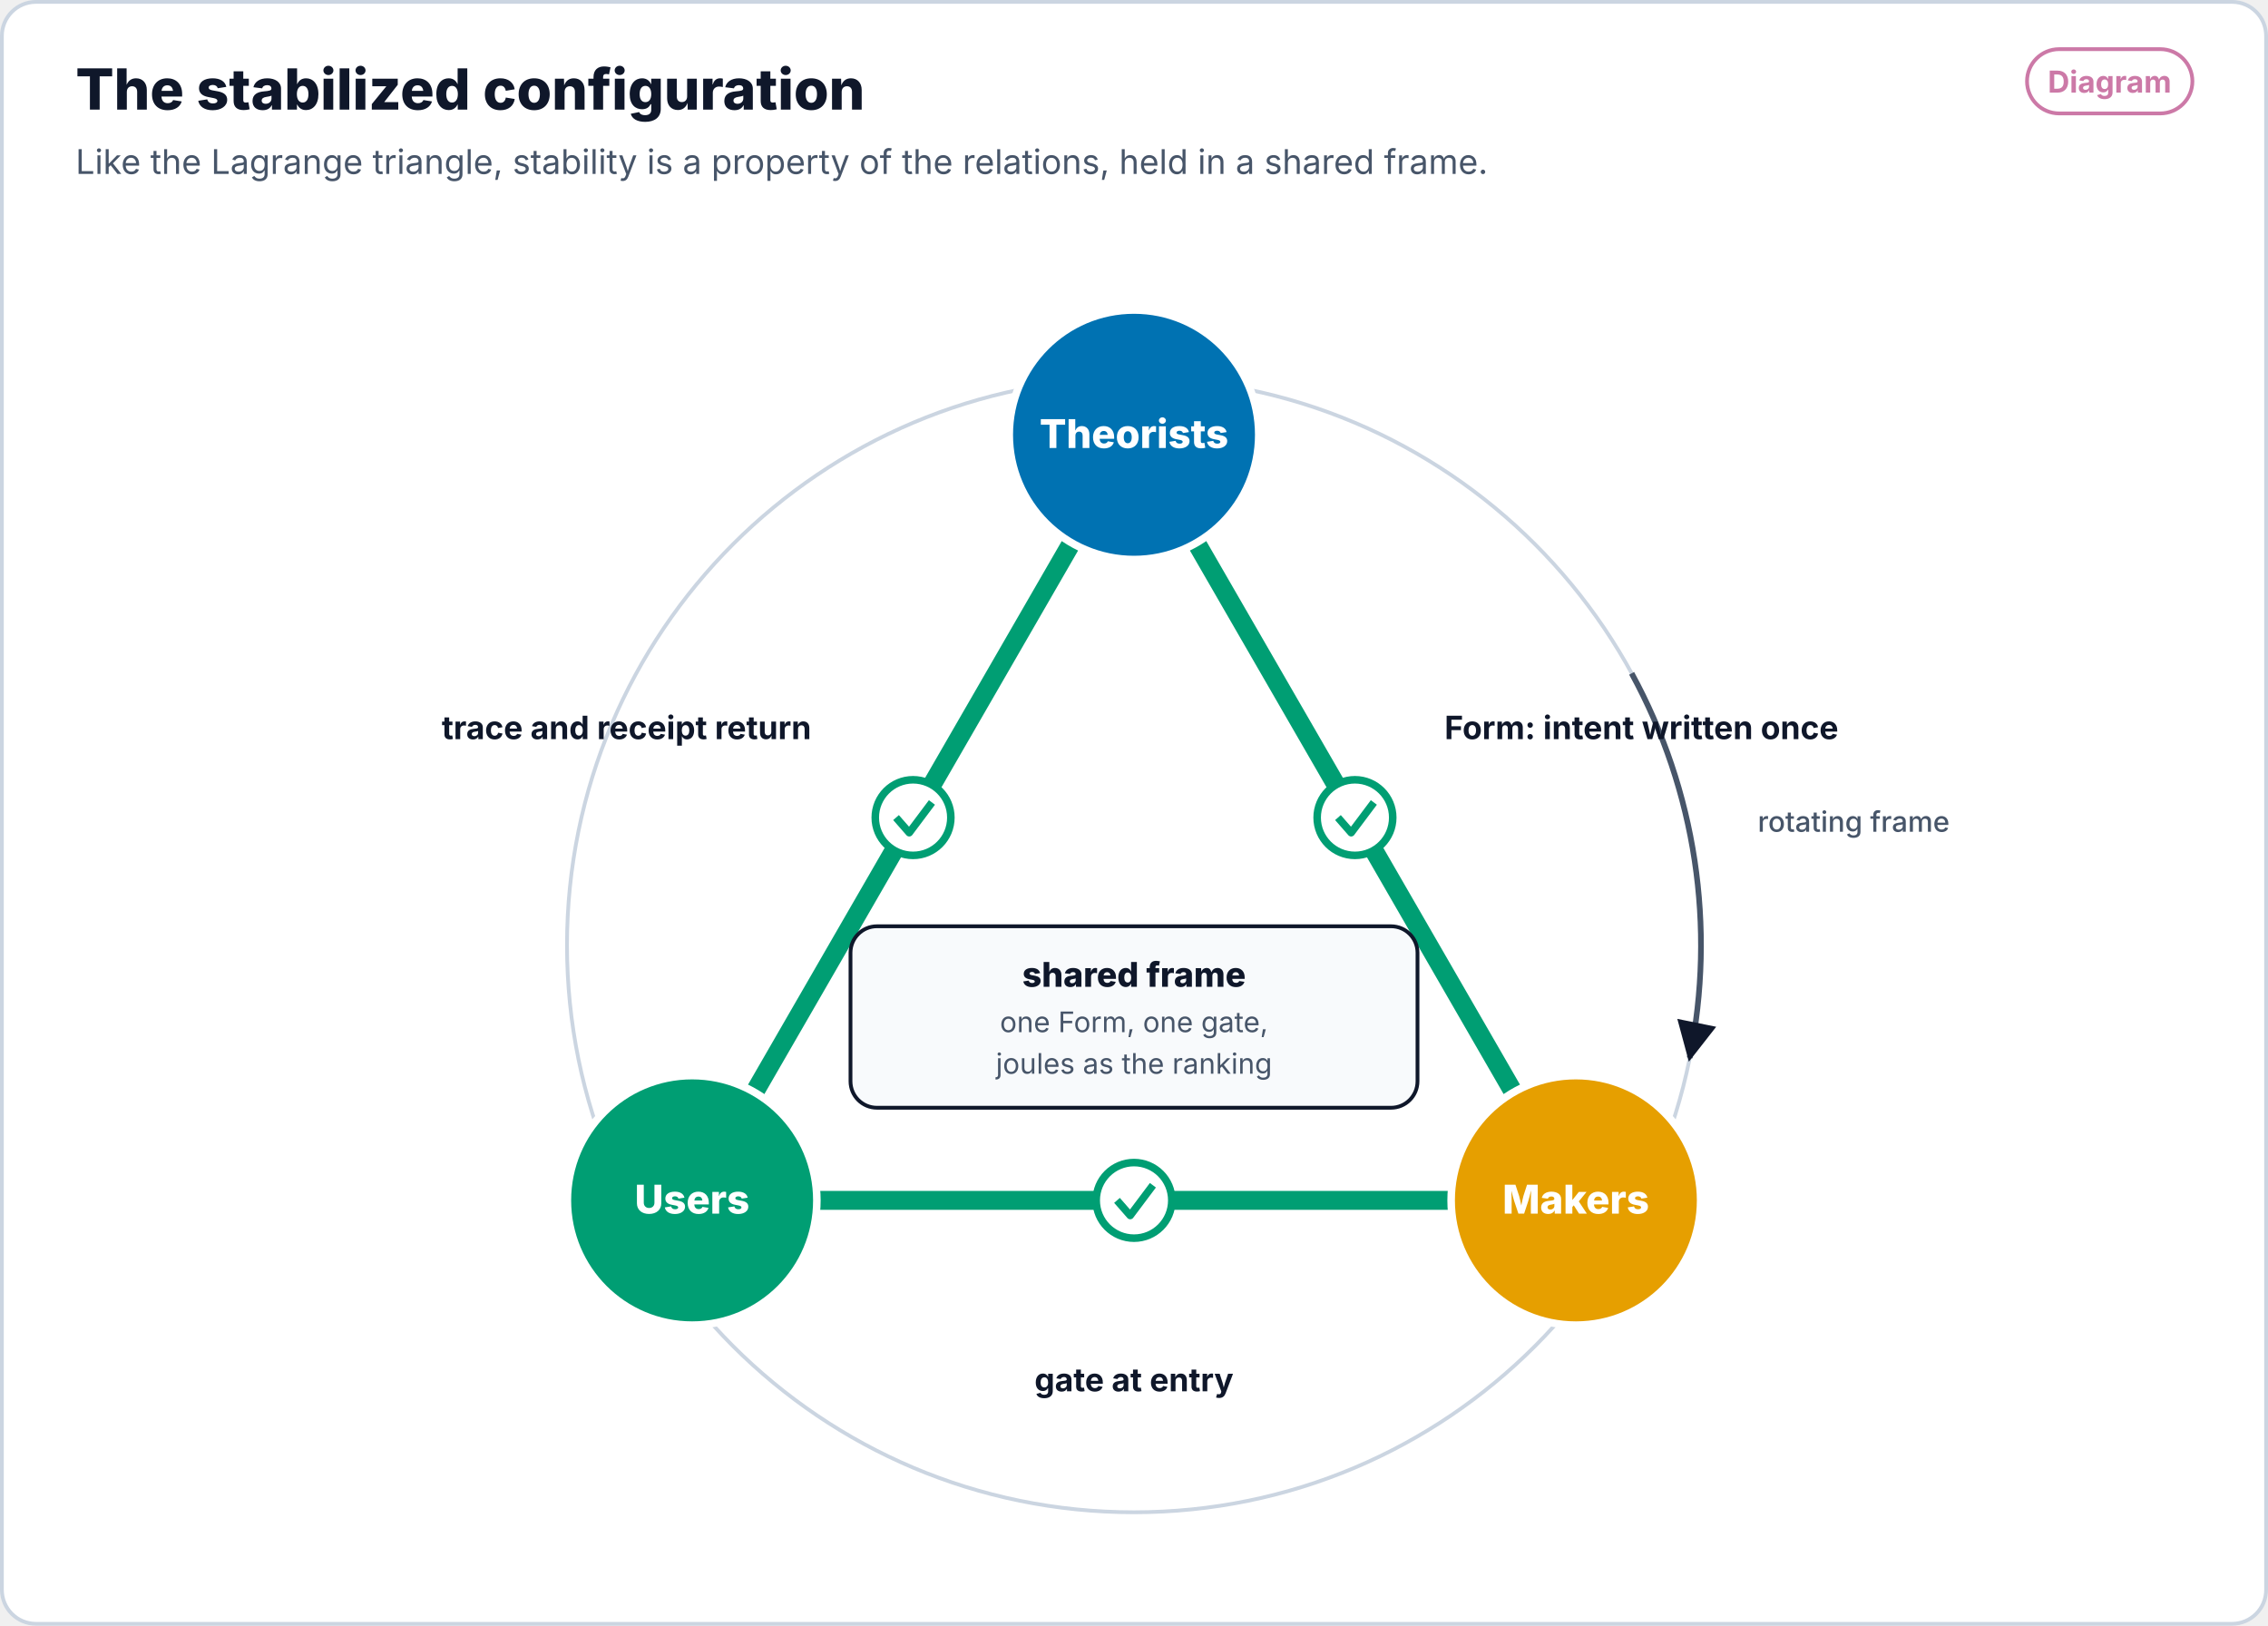
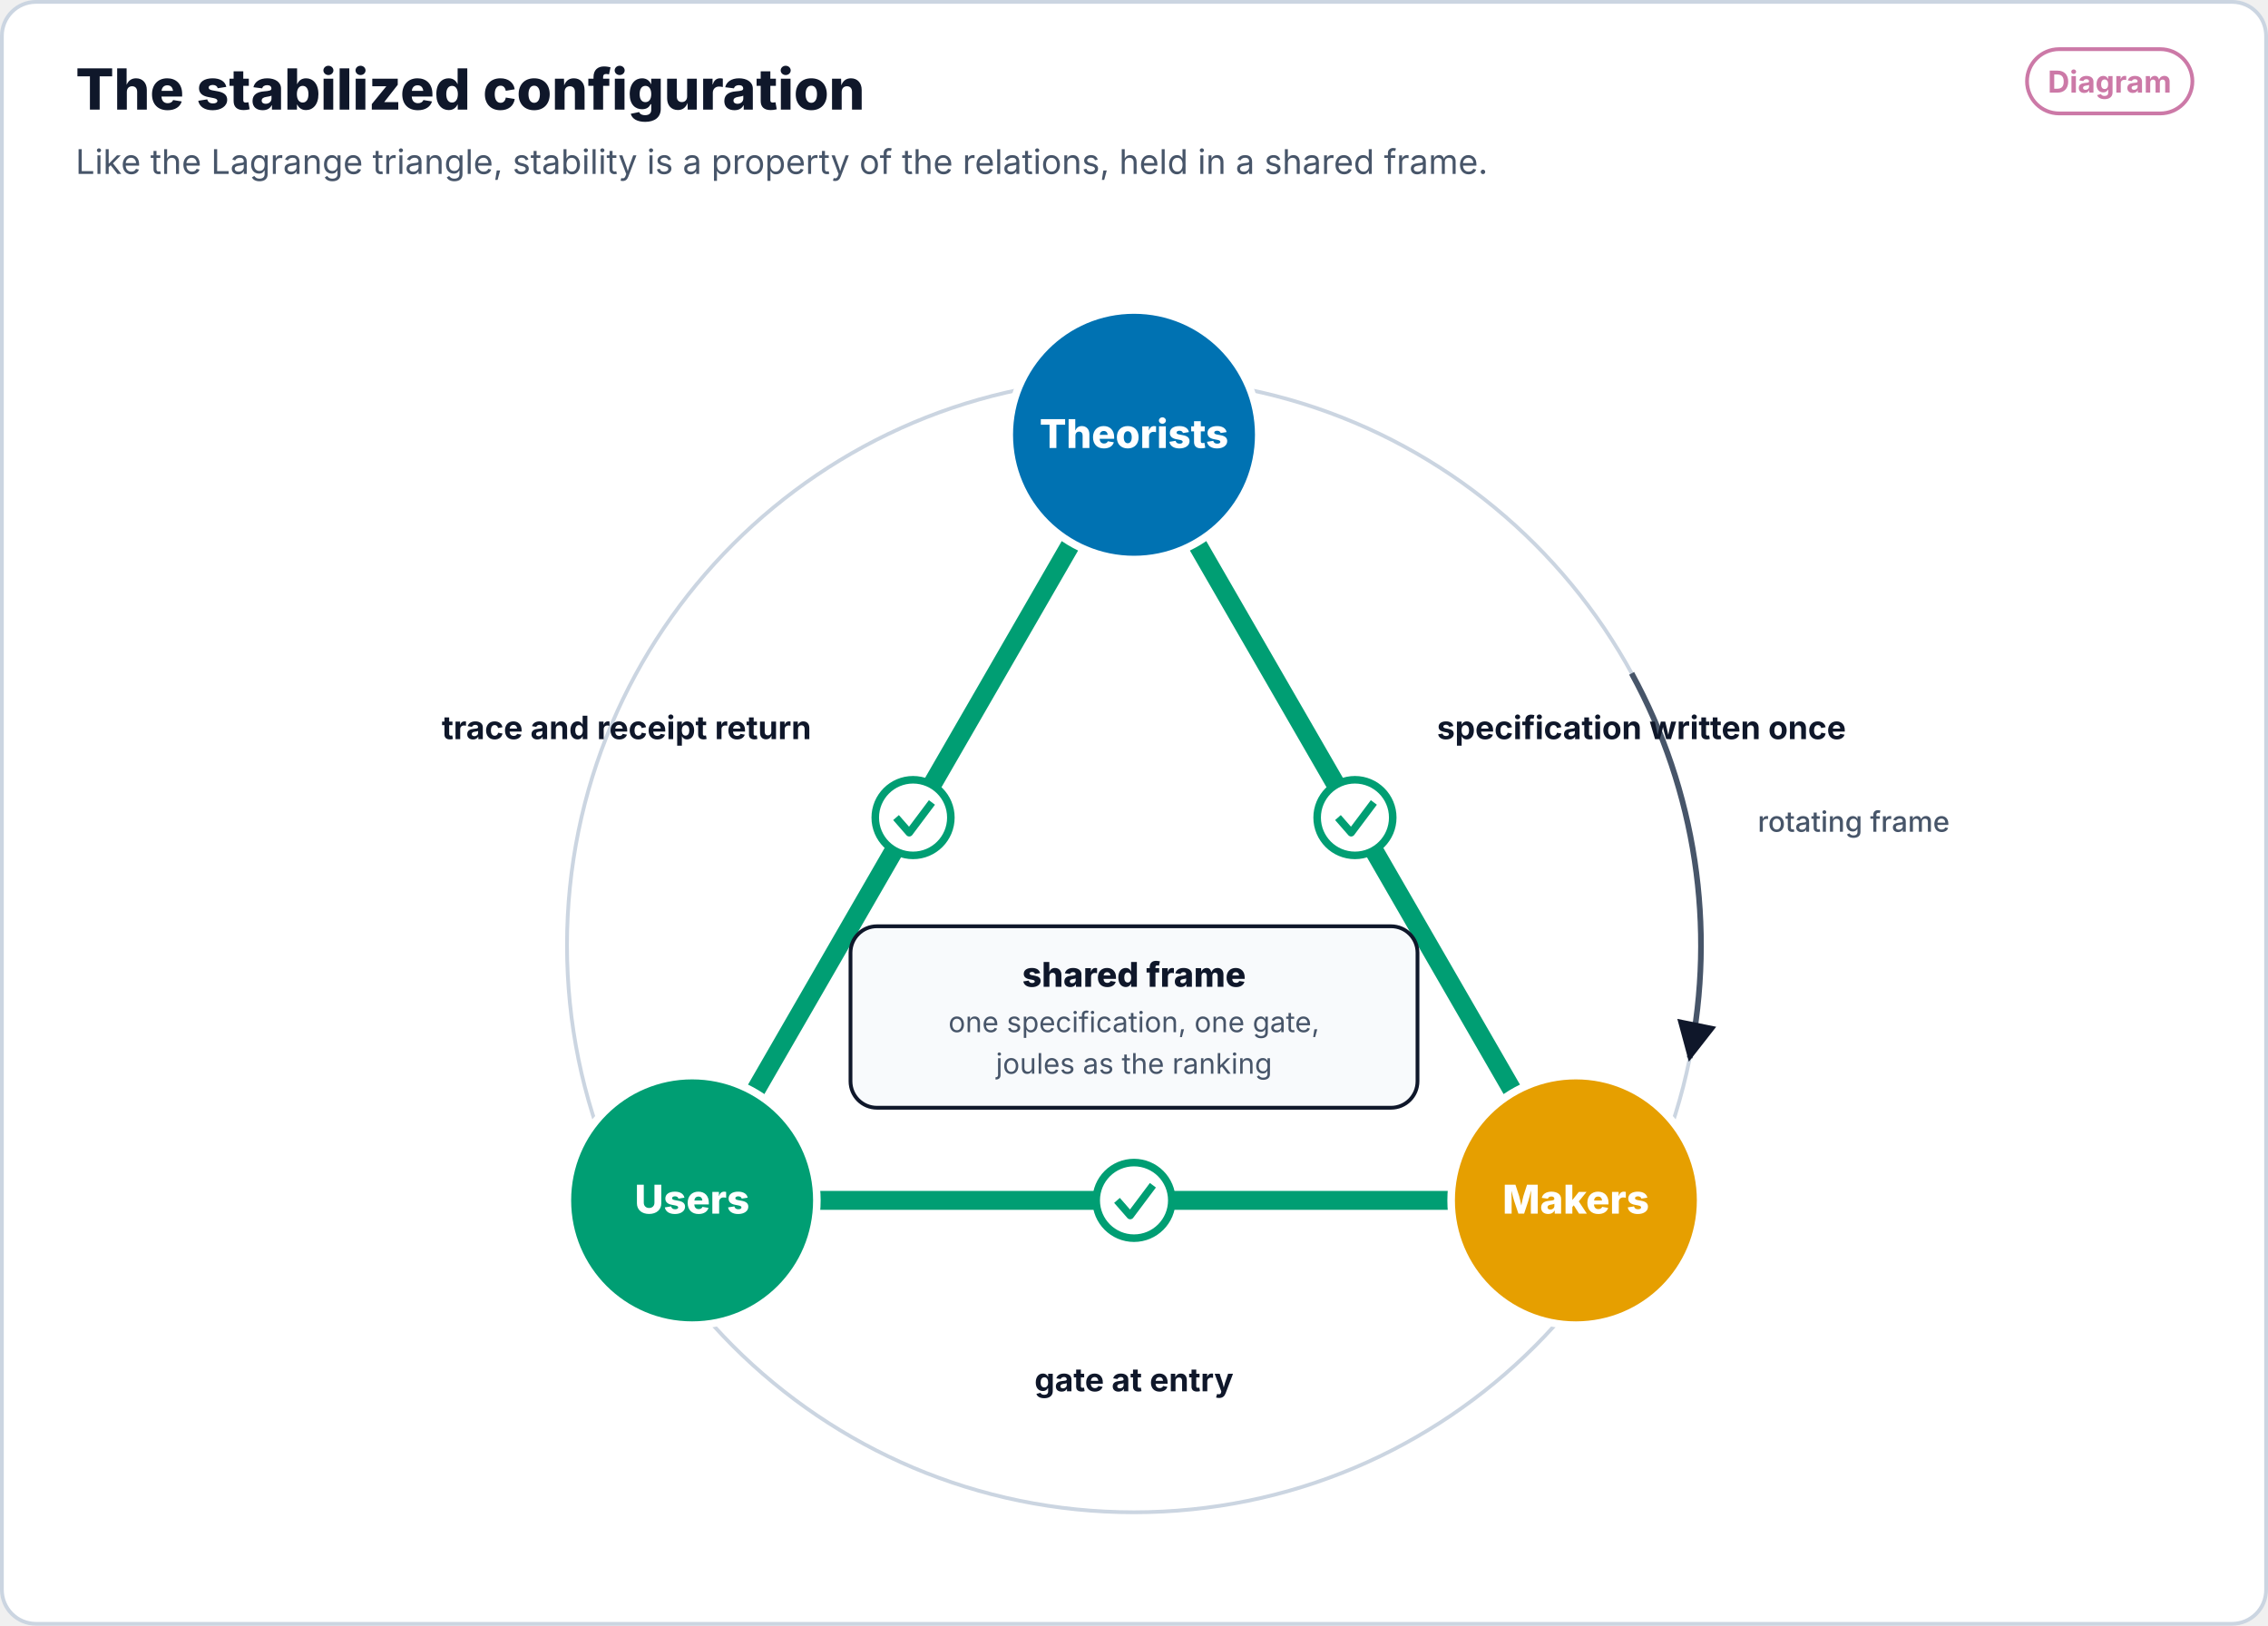
<svg xmlns="http://www.w3.org/2000/svg" width="1200" height="860" viewBox="0 0 1200 860" role="img" aria-labelledby="t d">
  <defs>
    <marker id="ah" viewBox="0 0 10 10" refX="9" refY="5" markerWidth="7" markerHeight="7" orient="auto-start-reverse">
      <path d="M0 0 L10 5 L0 10 z" fill="#0f172a" />
    </marker>
  </defs>
  <rect x="1" y="1" width="1198" height="858" rx="18" fill="#ffffff" stroke="#cbd5e1" stroke-width="2" />
  <text x="40.0" y="58.0" font-family="Inter, 'DejaVu Sans', Helvetica, Arial, sans-serif" font-size="30" font-weight="800" fill="#0f172a" text-anchor="start">The stabilized configuration</text>
  <text x="40.0" y="92.0" font-family="Inter, 'DejaVu Sans', Helvetica, Arial, sans-serif" font-size="18" font-weight="400" fill="#475569" text-anchor="start">Like the Lagrange triangle, stability is a property of the relations, held in a shared frame.</text>
  <rect x="1072.5" y="26" width="87.5" height="34" rx="17" fill="none" stroke="#CC79A7" stroke-width="2" />
  <text x="1116.2" y="49.0" font-family="Inter, 'DejaVu Sans', Helvetica, Arial, sans-serif" font-size="16" font-weight="700" fill="#CC79A7" text-anchor="middle">Diagram</text>
  <circle cx="600.0" cy="500.0" r="300" fill="none" stroke="#cbd5e1" stroke-width="2" />
  <path d="M863.3 356.2 A300 300 0 0 1 894.0 559.6" stroke="#475569" stroke-width="3" fill="none" fill-opacity="1" marker-end="url(#ah)" stroke-linejoin="round" />
  <text x="930.0" y="440.0" font-family="Inter, 'DejaVu Sans', Helvetica, Arial, sans-serif" font-size="15" font-weight="500" fill="#475569" text-anchor="start">rotating frame</text>
  <line x1="600.0" y1="230.0" x2="833.8" y2="635.0" stroke="#009E73" stroke-width="10" />
  <circle cx="716.9" cy="432.5" r="20" fill="#ffffff" stroke="#009E73" stroke-width="4" />
  <path d="M707.91 432.5 L714.91 440.5 L726.91 424.5" stroke="#009E73" stroke-width="4" fill="none" fill-opacity="1" stroke-linejoin="round" />
-   <text x="868.5" y="391.0" font-family="Inter, 'DejaVu Sans', Helvetica, Arial, sans-serif" font-size="17" font-weight="700" fill="#0f172a" text-anchor="middle">Form: intent written once</text>
+   <text x="868.5" y="391.0" font-family="Inter, 'DejaVu Sans', Helvetica, Arial, sans-serif" font-size="17" font-weight="700" fill="#0f172a" text-anchor="middle">specification written once</text>
  <line x1="833.8" y1="635.0" x2="366.2" y2="635.0" stroke="#009E73" stroke-width="10" />
  <circle cx="600.0" cy="635.0" r="20" fill="#ffffff" stroke="#009E73" stroke-width="4" />
  <path d="M591.0 635.0 L598.0 643.0 L610.0 627.0" stroke="#009E73" stroke-width="4" fill="none" fill-opacity="1" stroke-linejoin="round" />
  <text x="600.0" y="736.0" font-family="Inter, 'DejaVu Sans', Helvetica, Arial, sans-serif" font-size="17" font-weight="700" fill="#0f172a" text-anchor="middle">gate at entry</text>
  <line x1="366.2" y1="635.0" x2="600.0" y2="230.0" stroke="#009E73" stroke-width="10" />
  <circle cx="483.1" cy="432.5" r="20" fill="#ffffff" stroke="#009E73" stroke-width="4" />
  <path d="M474.09 432.5 L481.09 440.5 L493.09 424.5" stroke="#009E73" stroke-width="4" fill="none" fill-opacity="1" stroke-linejoin="round" />
  <text x="331.5" y="391.0" font-family="Inter, 'DejaVu Sans', Helvetica, Arial, sans-serif" font-size="17" font-weight="700" fill="#0f172a" text-anchor="middle">trace and receipt return</text>
  <circle cx="600.0" cy="230.0" r="66" fill="#0072B2" stroke="#ffffff" stroke-width="4" />
  <text x="600.0" y="237.0" font-family="Inter, 'DejaVu Sans', Helvetica, Arial, sans-serif" font-size="21" font-weight="800" fill="#ffffff" text-anchor="middle">Theorists</text>
  <circle cx="833.8" cy="635.0" r="66" fill="#E69F00" stroke="#ffffff" stroke-width="4" />
  <text x="833.8" y="642.0" font-family="Inter, 'DejaVu Sans', Helvetica, Arial, sans-serif" font-size="21" font-weight="800" fill="#ffffff" text-anchor="middle">Makers</text>
  <circle cx="366.2" cy="635.0" r="66" fill="#009E73" stroke="#ffffff" stroke-width="4" />
  <text x="366.2" y="642.0" font-family="Inter, 'DejaVu Sans', Helvetica, Arial, sans-serif" font-size="21" font-weight="800" fill="#ffffff" text-anchor="middle">Users</text>
  <rect x="450.0" y="490.0" width="300.0" height="96.0" rx="14" fill="#f8fafc" stroke="#0f172a" stroke-width="2" opacity="1" />
  <text x="600.0" y="522.0" font-family="Inter, 'DejaVu Sans', Helvetica, Arial, sans-serif" font-size="18" font-weight="800" fill="#0f172a" text-anchor="middle">shared frame</text>
-   <text x="600.0" y="546.0" font-family="Inter, 'DejaVu Sans', Helvetica, Arial, sans-serif" font-size="15" font-weight="400" fill="#475569" text-anchor="middle">one Form, one gate,</text>
+   <text x="600.0" y="546.0" font-family="Inter, 'DejaVu Sans', Helvetica, Arial, sans-serif" font-size="15" font-weight="400" fill="#475569" text-anchor="middle">one specification, one gate,</text>
  <text x="600.0" y="568.0" font-family="Inter, 'DejaVu Sans', Helvetica, Arial, sans-serif" font-size="15" font-weight="400" fill="#475569" text-anchor="middle">joules as the ranking</text>
</svg>
